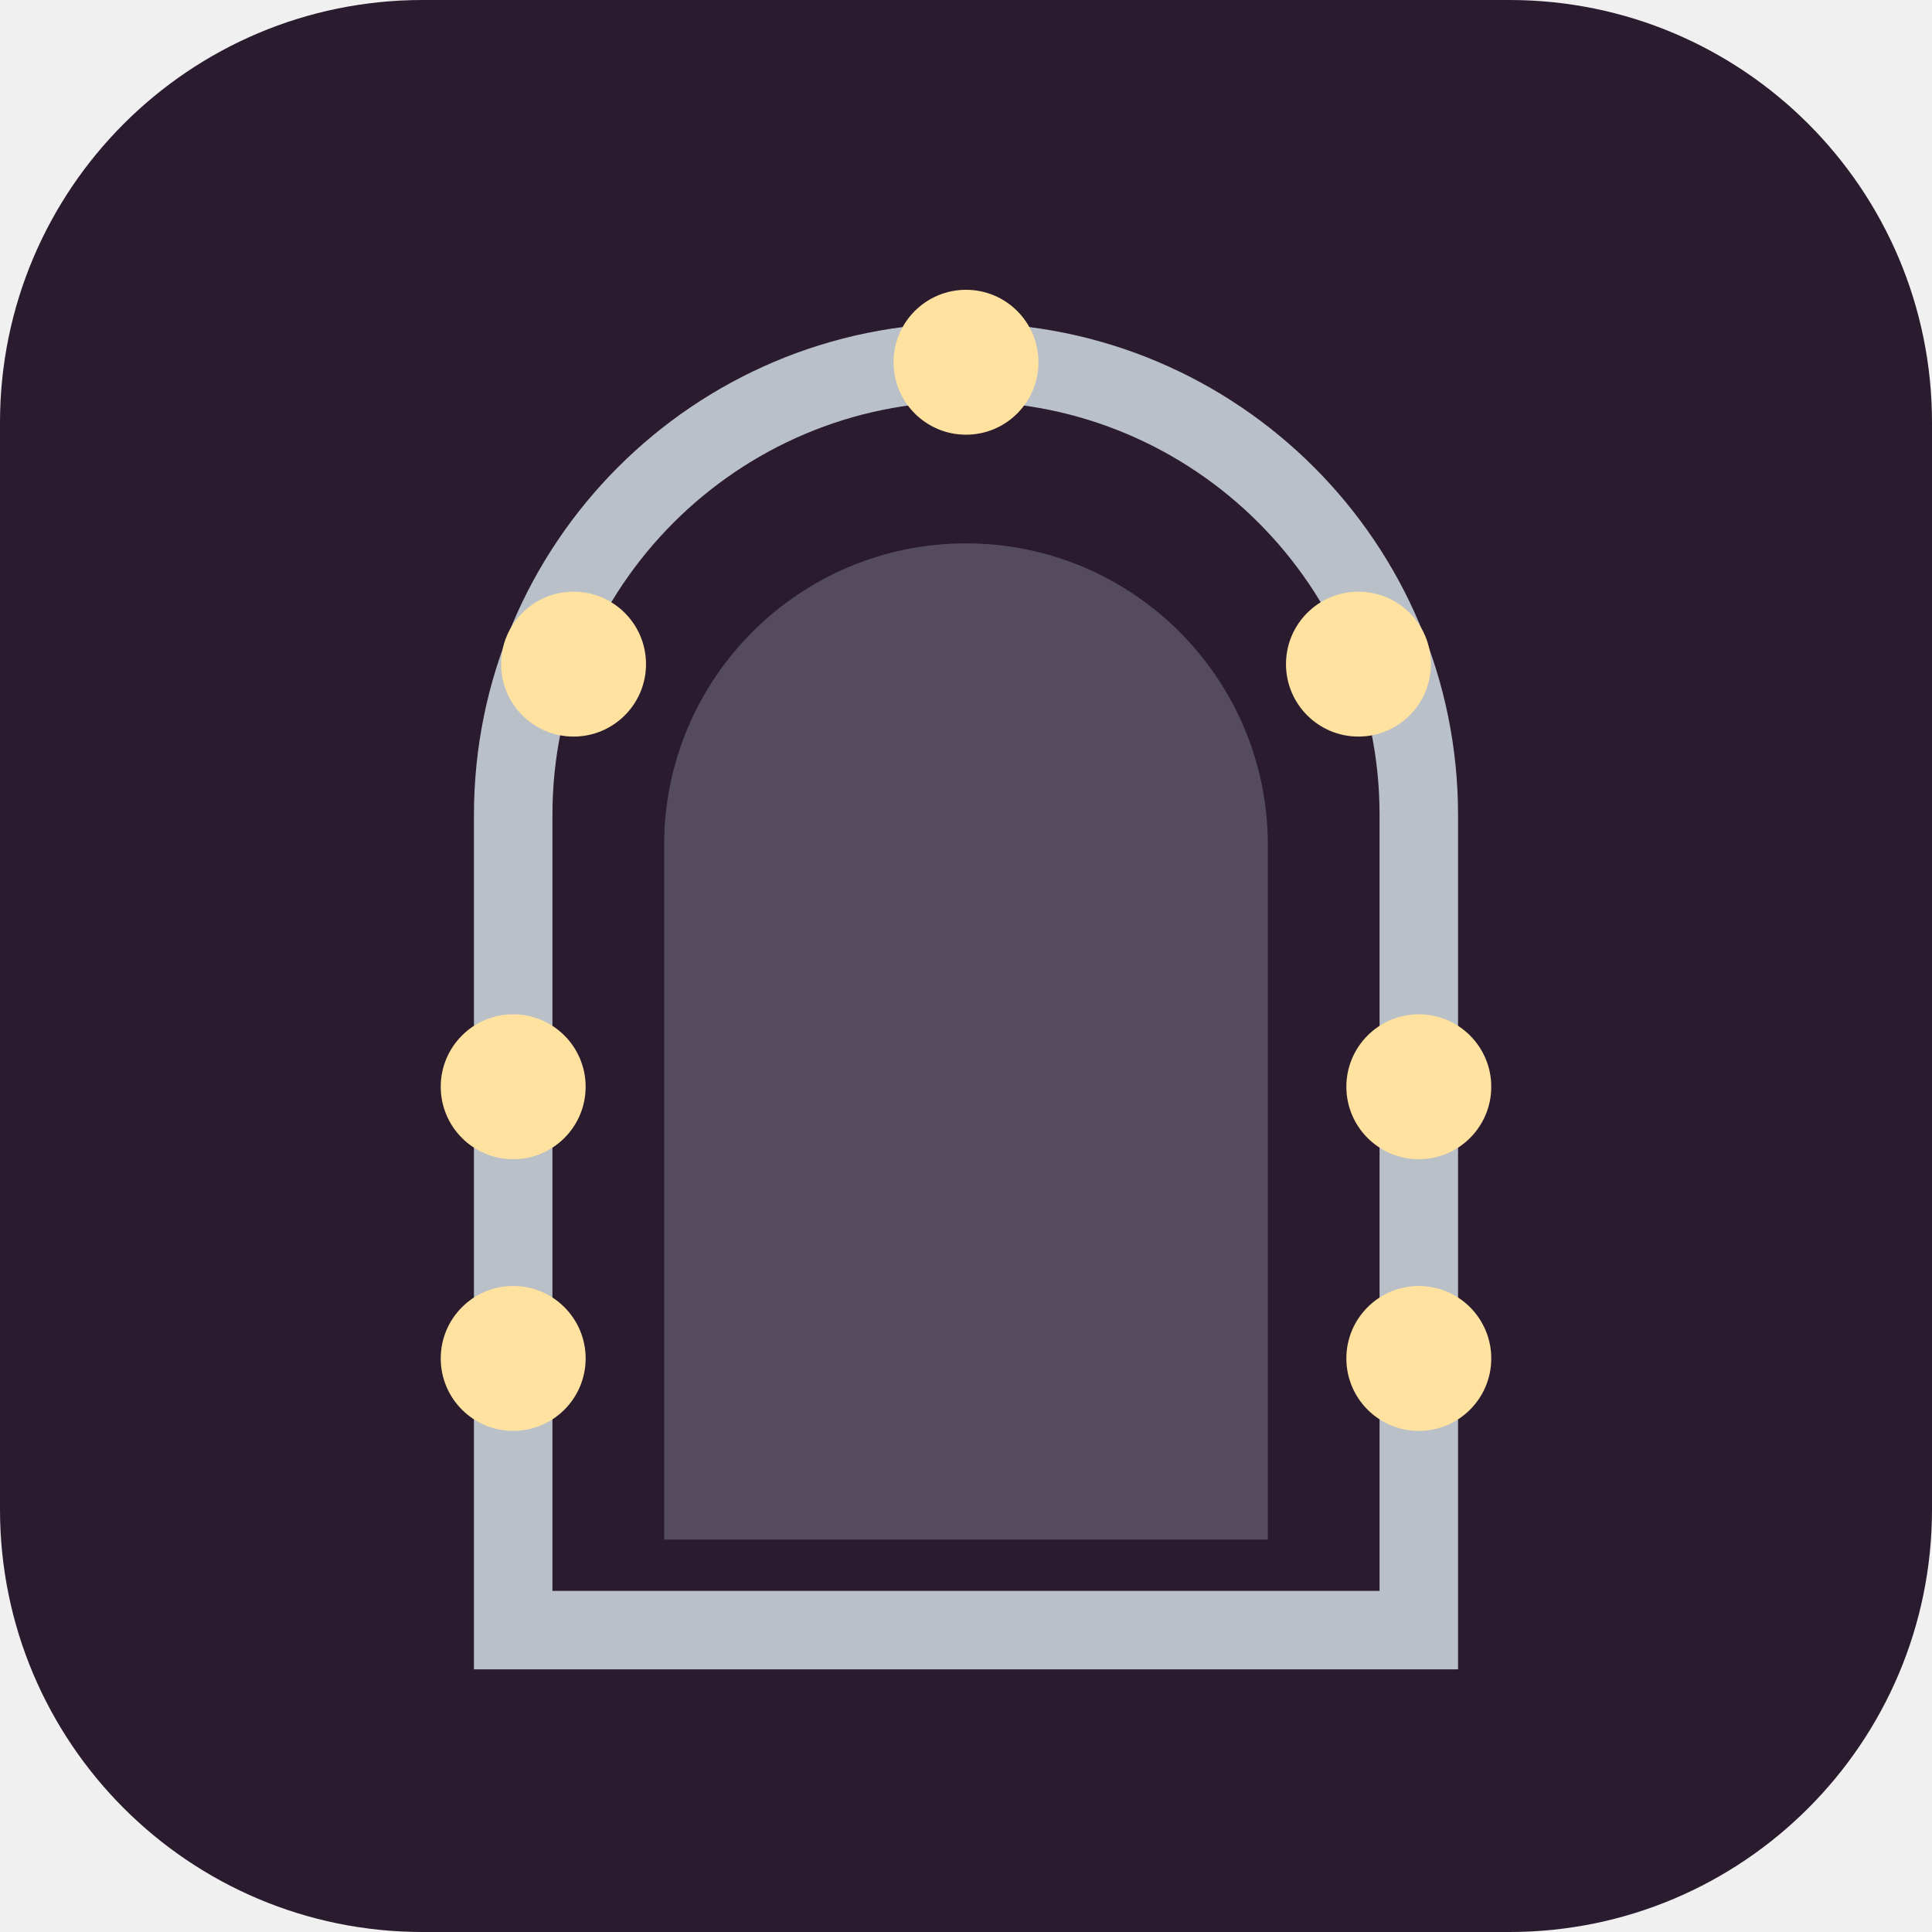
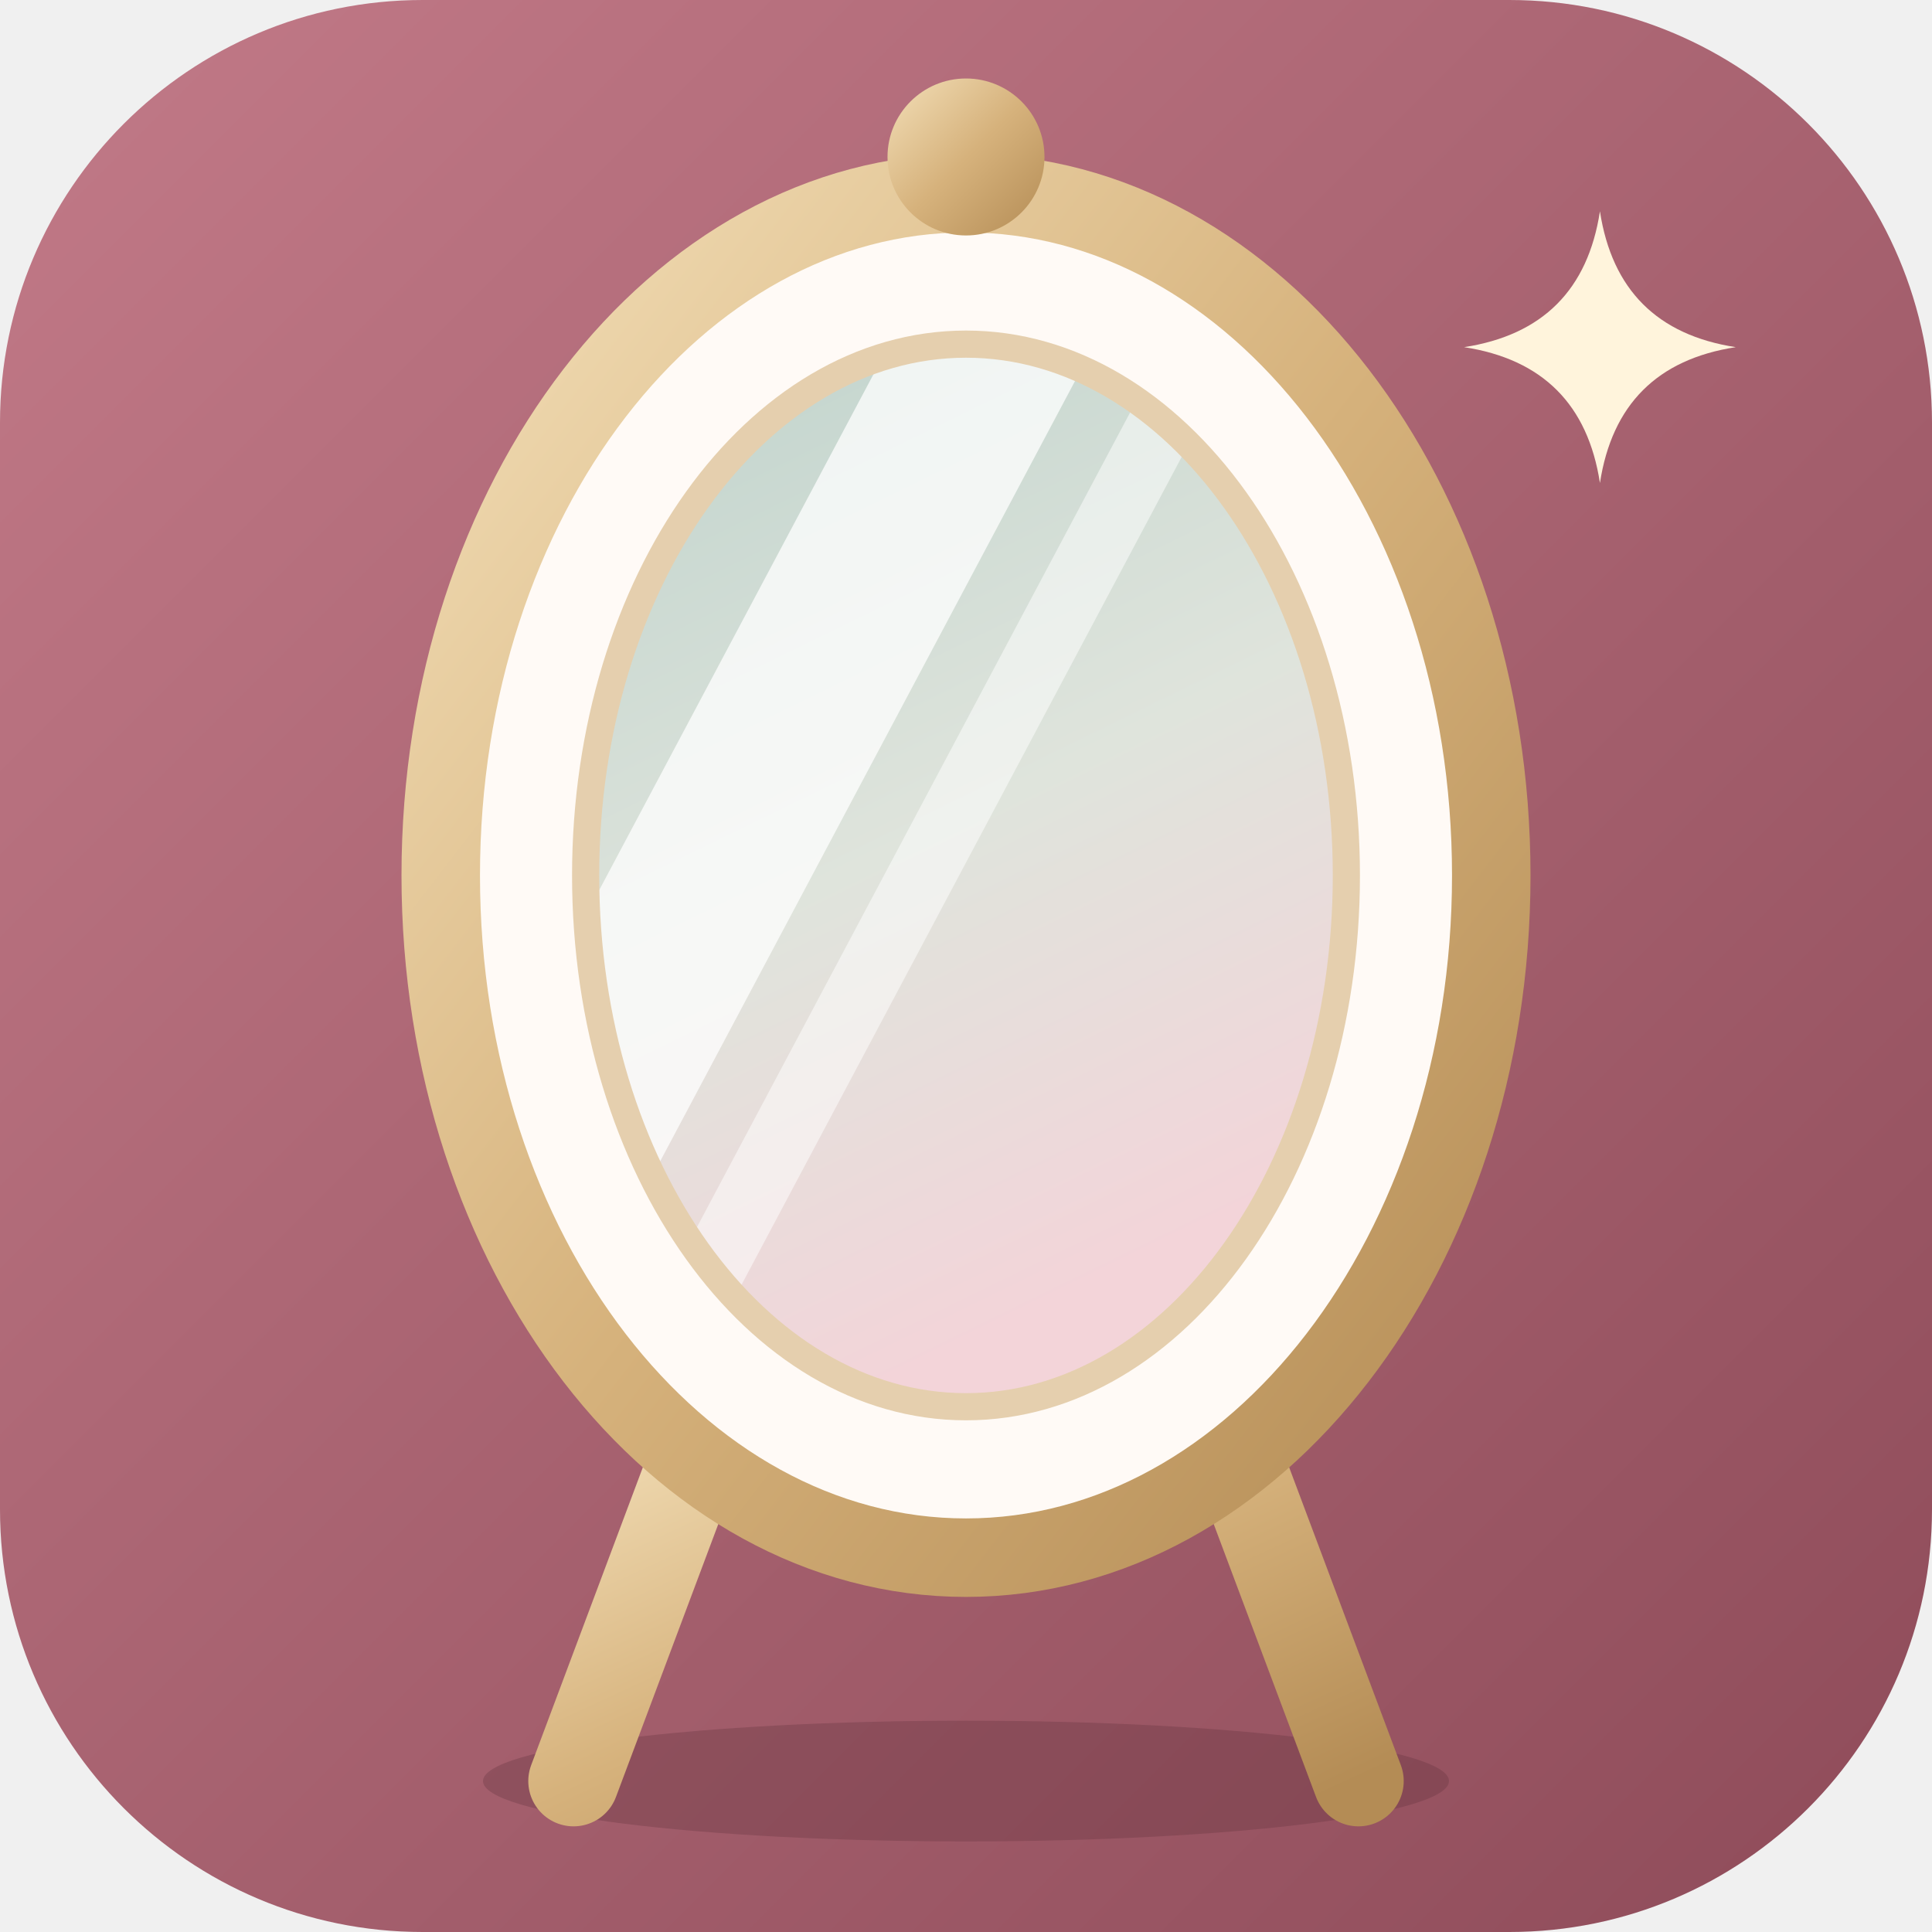
<svg xmlns="http://www.w3.org/2000/svg" viewBox="0 0 64 64">
-   <rect width="64" height="64" rx="14" fill="#2a1b2e" />
-   <path d="M17 54V27a15 15 0 0 1 30 0v27z" fill="none" stroke="#b9c0c8" stroke-width="2.6" />
-   <path d="M22 51V28a10 10 0 0 1 20 0v23z" fill="#b9c0c8" opacity=".3" />
-   <g fill="#ffe2a0">
-     <circle cx="17" cy="36" r="2.4" />
-     <circle cx="17" cy="45" r="2.4" />
-     <circle cx="19" cy="22" r="2.4" />
-     <circle cx="32" cy="12" r="2.4" />
-     <circle cx="45" cy="22" r="2.4" />
-     <circle cx="47" cy="36" r="2.4" />
-     <circle cx="47" cy="45" r="2.4" />
+   <defs>
+     <linearGradient id="bg" x1="0" y1="0" x2="1" y2="1">
+       <stop offset="0" stop-color="#c27a88" />
+       <stop offset="1" stop-color="#8e4b59" />
+     </linearGradient>
+     <linearGradient id="gold" x1="0" y1="0" x2="1" y2="1">
+       <stop offset="0" stop-color="#f3dfb8" />
+       <stop offset=".5" stop-color="#d6b27c" />
+       <stop offset="1" stop-color="#b48c55" />
+     </linearGradient>
+     <linearGradient id="glass" x1="0" y1="0" x2=".35" y2="1">
+       <stop offset="0" stop-color="#bfd3cc" />
+       <stop offset=".55" stop-color="#dfe4dc" />
+       <stop offset="1" stop-color="#f3d4d9" />
+     </linearGradient>
+     <clipPath id="clip">
+       <ellipse cx="32" cy="29" rx="12.6" ry="17.6" />
+     </clipPath>
+   </defs>
+   <rect width="64" height="64" rx="14" fill="url(#bg)" />
+   <ellipse cx="32" cy="59" rx="16" ry="2" fill="#5e2f3a" opacity=".3" />
+   <path d="M23.5 47 L19 59 M40.5 47 L45 59" stroke="url(#gold)" stroke-width="3" stroke-linecap="round" />
+   <ellipse cx="32" cy="29" rx="17.4" ry="22.6" fill="#fffaf6" stroke="url(#gold)" stroke-width="2.6" />
+   <circle cx="32" cy="5.2" r="2.6" fill="url(#gold)" />
+   <ellipse cx="32" cy="29" rx="12.6" ry="17.6" fill="url(#glass)" />
+   <g clip-path="url(#clip)">
+     <rect x="21.5" y="2" width="6" height="54" fill="#fff" opacity=".75" transform="rotate(28 32 29)" />
+     <rect x="29.6" y="2" width="2.2" height="54" fill="#fff" opacity=".5" transform="rotate(28 32 29)" />
  </g>
+   <ellipse cx="32" cy="29" rx="12.6" ry="17.6" fill="none" stroke="#e5cfae" stroke-width=".9" />
+   <path d="M53 7 Q53.6 10.9 57.5 11.5 Q53.6 12.1 53 16 Q52.4 12.1 48.5 11.5 Q52.4 10.9 53 7 Z" fill="#fff4dc" />
</svg>
